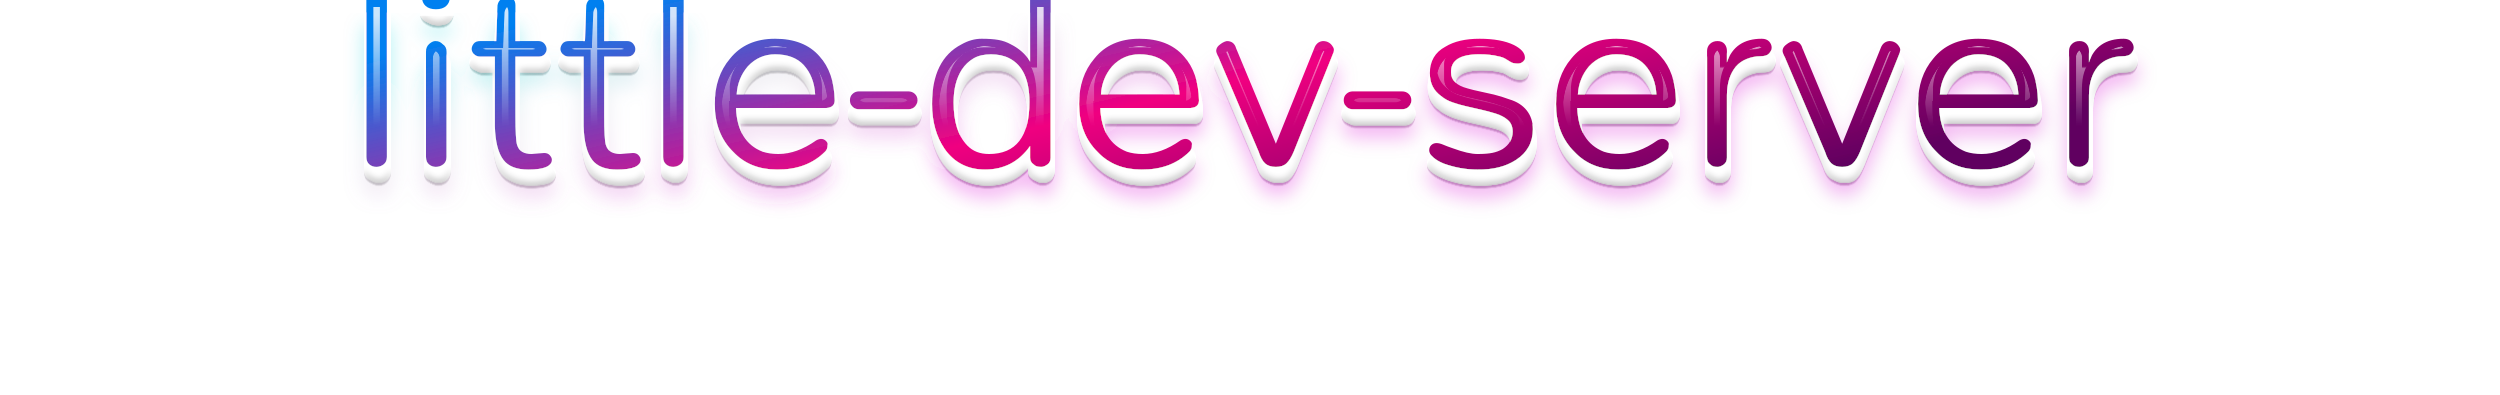
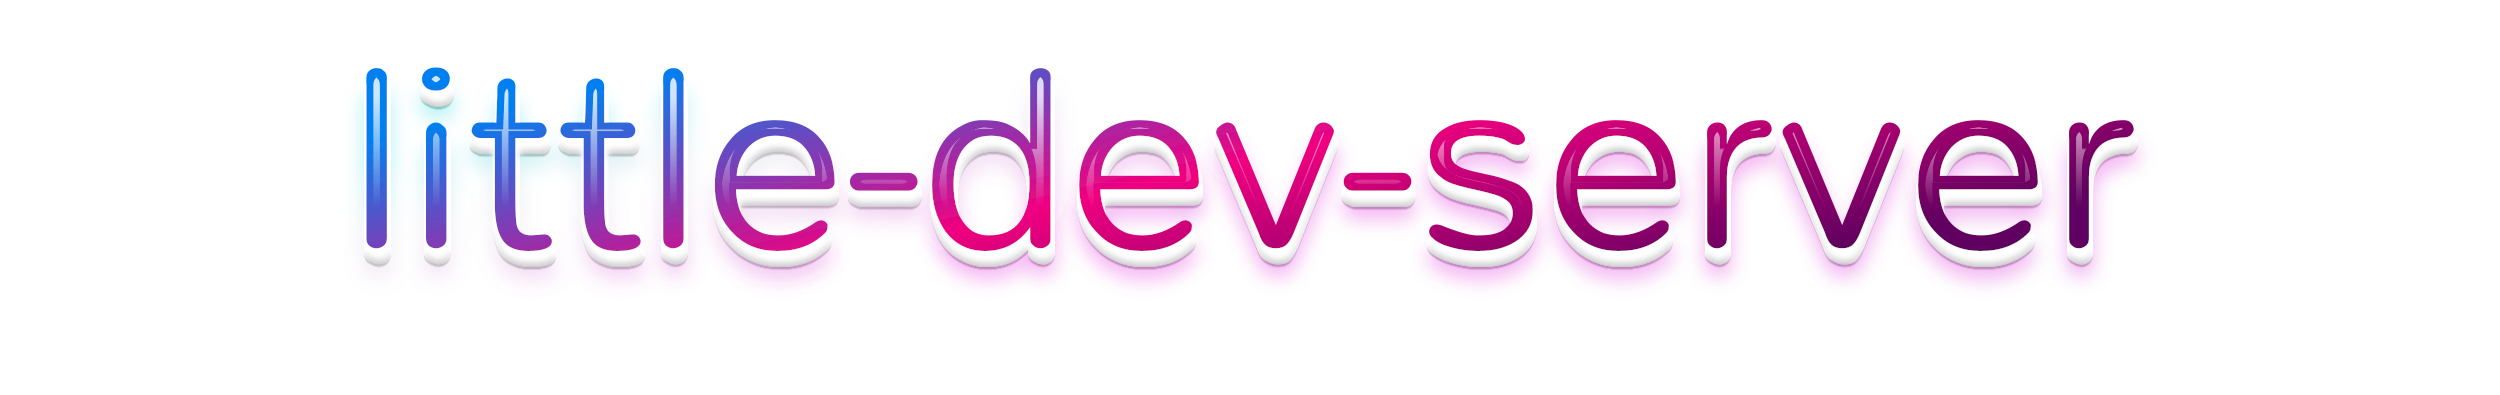
- <svg xmlns="http://www.w3.org/2000/svg" width="798.217px" height="126.007px" viewBox="-149.109 51.004 798.217 126.007" style="background: rgba(0, 0, 0, 0);" preserveAspectRatio="xMidYMid">
+ <svg xmlns="http://www.w3.org/2000/svg" width="798.217px" height="126.007px" viewBox="-149.109 25.004 798.217 126.007" style="background: rgba(0, 0, 0, 0);" preserveAspectRatio="xMidYMid">
  <defs>
    <linearGradient id="editing-shiny-gradient" x1="0.043" x2="0.957" y1="0.297" y2="0.703" gradientUnits="objectBoundingBox">
      <stop offset="0.0" stop-color="#0080f0" />
      <stop offset="0.5" stop-color="#f00080" />
      <stop offset="1.0" stop-color="#600060" />
    </linearGradient>
    <linearGradient id="editing-shiny-gradient2" x1="0" x2="0" y1="0" y2="1">
      <stop offset="0.2" stop-color="#fff" stop-opacity="0.8" />
      <stop offset="0.8" stop-color="#fff" stop-opacity="0" />
    </linearGradient>
    <filter id="editing-shiny2" x="-100%" y="-100%" width="300%" height="300%">
      <feMorphology operator="erode" radius="2" />
    </filter>
    <filter id="editing-shiny" x="-100%" y="-100%" width="300%" height="300%">
      <feFlood flood-color="#fff" result="flood" />
      <feConvolveMatrix in="SourceGraphic" result="conv" order="8,8" divisor="1" kernelMatrix="0 0 0 0 0 0 0 0 0 0 0 1 1 0 0 0 0 0 0 1 1 0 0 0 0 0 1 0 0 1 0 0 0 0 1 0 0 1 0 0 0 1 0 0 0 0 1 0 0 1 1 0 0 1 1 0 0 0 0 1 1 0 0 0 " />
      <feOffset dx="0" dy="4" in="conv" result="offset" />
      <feComposite operator="in" in="flood" in2="offset" result="comp" />
      <feGaussianBlur in="offset" stdDeviation="3" result="shadow" />
      <feColorMatrix in="shadow" type="matrix" values="0.7 0 0 0 0  0 0.7 0 0 0  0 0 0.7 0 0  0 0 0 0.3 0" result="dark-shadow" />
      <feOffset dx="0" dy="4" in="dark-shadow" result="offset-shadow" />
      <feOffset dx="0" dy="2" in="conv" result="offset-2" />
      <feComposite operator="out" in="offset" in2="offset-2" result="edge-diff" />
      <feGaussianBlur in="edge-diff" stdDeviation="1" result="edge-blur" />
      <feColorMatrix in="edge-blur" result="edge-shadow" type="matrix" values="0 0 0 0 0  0 0 0 0 0  0 0 0 0 0  0 0 0 0.5 0" />
      <feComposite operator="in" in="edge-shadow" in2="offset" result="edge-shadow-in" />
      <feOffset dx="0" dy="1" in="edge-shadow-in" result="edge-shadow-final" />
      <feMerge result="out">
        <feMergeNode in="offset-shadow" />
        <feMergeNode in="comp" />
        <feMergeNode in="edge-shadow-final" />
        <feMergeNode in="SourceGraphic" />
      </feMerge>
    </filter>
  </defs>
  <g filter="url(#editing-shiny)">
    <g transform="translate(-38.47498, 104.2965)">
      <path d="M6.34-3.17L6.34-54.35L6.34-54.35Q6.34-56.05 7.40-56.79L7.40-56.79L7.40-56.79Q8.46-57.53 9.31-57.53L9.31-57.53L9.31-57.53Q10.15-57.53 10.68-57.42L10.68-57.42L10.68-57.42Q11.21-57.31 11.74-56.79L11.74-56.79L11.74-56.79Q12.90-56.05 12.90-54.35L12.90-54.35L12.90-3.17L12.90-3.17Q12.90-1.59 11.84-0.79L11.84-0.79L11.84-0.79Q10.79 0 9.52 0L9.52 0L9.52 0Q8.25 0 7.30-0.79L7.30-0.79L7.30-0.79Q6.34-1.59 6.34-3.17L6.34-3.17ZM32.99-54.14L32.99-54.14L32.99-54.14Q32.99-52.45 31.83-51.39L31.83-51.39L31.83-51.39Q30.67-50.34 28.55-50.34L28.55-50.34L28.55-50.34Q26.44-50.34 25.27-51.39L25.27-51.39L25.27-51.39Q24.11-52.45 24.11-54.14L24.11-54.14L24.11-54.14Q24.11-55.62 25.27-56.68L25.27-56.68L25.27-56.68Q26.44-57.74 28.60-57.74L28.60-57.74L28.60-57.74Q30.77-57.74 31.88-56.68L31.88-56.68L31.88-56.68Q32.99-55.62 32.99-54.14ZM25.38-3.17L25.38-36.80L25.38-36.80Q25.38-38.39 26.44-39.29L26.44-39.29L26.44-39.29Q27.49-40.18 28.34-40.18L28.34-40.18L28.34-40.18Q29.19-40.18 29.71-39.92L29.71-39.92L29.71-39.92Q30.24-39.66 30.77-39.13L30.77-39.13L30.77-39.13Q31.94-38.39 31.94-36.80L31.94-36.80L31.94-3.17L31.94-3.17Q31.94-1.59 30.88-0.79L30.88-0.79L30.88-0.79Q29.82 0 28.55 0L28.55 0L28.55 0Q27.28 0 26.33-0.79L26.33-0.79L26.33-0.79Q25.38-1.59 25.38-3.17L25.38-3.17ZM65.56-2.33L65.56-2.33L65.56-2.33Q65.56 0.85 58.06 0.85L58.06 0.85L58.06 0.85Q52.45 0.85 50.12-2.22L50.12-2.22L50.12-2.22Q47.59-5.50 47.37-13.01L47.37-13.01L47.37-35.21L42.72-35.21L42.72-35.21Q41.45-35.21 40.71-36.01L40.71-36.01L40.71-36.01Q39.97-36.80 39.97-37.65L39.97-37.65L39.97-37.65Q39.97-38.49 40.61-39.34L40.61-39.34L40.61-39.34Q41.24-40.18 42.72-40.18L42.72-40.18L47.80-40.18L48.22-51.60L48.22-51.60Q48.43-52.87 49.38-53.56L49.38-53.56L49.38-53.56Q50.34-54.25 51.39-54.25L51.39-54.25L51.39-54.25Q52.45-54.25 53.19-53.61L53.19-53.61L53.19-53.61Q53.93-52.98 53.93-51.60L53.93-51.60L53.93-40.18L61.23-40.18L61.23-40.18Q62.50-40.18 63.18-39.34L63.18-39.34L63.18-39.34Q63.87-38.49 63.87-37.65L63.87-37.65L63.87-37.65Q63.87-36.59 63.18-35.90L63.18-35.90L63.18-35.90Q62.50-35.21 61.23-35.21L61.23-35.21L53.93-35.21L53.93-16.50L53.93-16.50Q53.93-8.67 54.46-7.03L54.46-7.03L54.46-7.03Q54.99-5.39 56.15-4.76L56.15-4.76L56.15-4.76Q57.31-4.12 59.01-4.12L59.01-4.12L63.13-4.44L63.13-4.44Q64.29-4.44 64.93-3.70L64.93-3.70L64.93-3.70Q65.56-2.96 65.56-2.33ZM93.90-2.33L93.90-2.33L93.90-2.33Q93.90 0.85 86.40 0.85L86.40 0.85L86.40 0.85Q80.79 0.85 78.46-2.22L78.46-2.22L78.46-2.22Q75.93-5.50 75.71-13.01L75.71-13.01L75.71-35.21L71.06-35.21L71.06-35.21Q69.79-35.21 69.05-36.01L69.05-36.01L69.05-36.01Q68.31-36.80 68.31-37.65L68.31-37.65L68.31-37.65Q68.31-38.49 68.95-39.34L68.95-39.34L68.95-39.34Q69.58-40.18 71.06-40.18L71.06-40.18L76.14-40.18L76.56-51.60L76.56-51.60Q76.77-52.87 77.72-53.56L77.72-53.56L77.72-53.56Q78.68-54.25 79.73-54.25L79.73-54.25L79.73-54.25Q80.79-54.25 81.53-53.61L81.53-53.61L81.53-53.61Q82.27-52.98 82.27-51.60L82.27-51.60L82.27-40.18L89.57-40.18L89.57-40.18Q90.84-40.18 91.52-39.34L91.52-39.34L91.52-39.34Q92.21-38.49 92.21-37.65L92.21-37.65L92.21-37.65Q92.21-36.59 91.52-35.90L91.52-35.90L91.52-35.90Q90.84-35.21 89.57-35.21L89.57-35.21L82.27-35.21L82.27-16.50L82.27-16.50Q82.27-8.67 82.80-7.03L82.80-7.03L82.80-7.03Q83.33-5.39 84.49-4.76L84.49-4.76L84.49-4.76Q85.66-4.12 87.35-4.12L87.35-4.12L91.47-4.44L91.47-4.44Q92.63-4.44 93.27-3.70L93.27-3.70L93.27-3.70Q93.90-2.96 93.90-2.33ZM101.09-3.17L101.09-54.35L101.09-54.35Q101.09-56.05 102.15-56.79L102.15-56.79L102.15-56.79Q103.21-57.53 104.06-57.53L104.06-57.53L104.06-57.53Q104.90-57.53 105.43-57.42L105.43-57.42L105.43-57.42Q105.96-57.31 106.49-56.79L106.49-56.79L106.49-56.79Q107.65-56.05 107.65-54.35L107.65-54.35L107.65-3.17L107.65-3.17Q107.65-1.59 106.59-0.79L106.59-0.79L106.59-0.79Q105.54 0 104.27 0L104.27 0L104.27 0Q103.00 0 102.05-0.79L102.05-0.79L102.05-0.79Q101.09-1.59 101.09-3.17L101.09-3.17ZM155.87-21.26L155.87-21.26L155.87-21.26Q155.87-19.03 153.33-18.82L153.33-18.82L124.36-18.82L124.36-18.82Q124.78-8.04 132.82-4.86L132.82-4.86L132.82-4.86Q135.04-4.12 137.89-4.12L137.89-4.12L137.89-4.12Q143.82-4.12 149.95-8.46L149.95-8.46L149.95-8.46Q151.85-9.52 153.12-8.25L153.12-8.25L153.12-8.25Q153.76-7.61 153.54-6.98L153.54-6.98L153.54-6.98Q153.54-5.50 152.80-4.86L152.80-4.86L152.80-4.86Q146.99 0.95 137.47 0.85L137.47 0.85L137.47 0.85Q128.80 0.85 123.51-4.76L123.51-4.76L123.51-4.76Q117.59-10.57 117.59-20.09L117.59-20.09L117.59-20.09Q117.59-28.87 122.46-34.58L122.46-34.58L122.46-34.58Q127.53-40.92 136.84-40.92L136.84-40.92L136.84-40.92Q146.14-40.92 151.01-35.32L151.01-35.32L151.01-35.32Q155.66-30.24 155.87-21.26ZM124.57-23.16L149.63-23.16L149.63-23.16Q149.31-28.87 145.93-32.57L145.93-32.57L145.93-32.57Q142.76-35.95 136.84-35.95L136.84-35.95L136.84-35.95Q131.76-35.95 128.17-32.15L128.17-32.15L128.17-32.15Q124.89-28.34 124.57-23.16L124.57-23.16ZM179.35-18.40L163.59-18.40L163.59-18.40Q162.32-18.40 161.53-19.25L161.53-19.25L161.53-19.25Q160.74-20.09 160.74-21.31L160.74-21.31L160.74-21.31Q160.74-22.52 161.58-23.32L161.58-23.32L161.58-23.32Q162.43-24.11 163.59-24.11L163.59-24.11L179.35-24.11L179.35-24.11Q180.62-24.11 181.46-23.32L181.46-23.32L181.46-23.32Q182.31-22.52 182.31-21.31L182.31-21.31L182.31-21.31Q182.31-20.09 181.51-19.25L181.51-19.25L181.51-19.25Q180.72-18.40 179.35-18.40L179.35-18.40ZM218.26-2.96L218.26-6.66L218.26-6.66Q212.97 0.85 203.88 0.85L203.88 0.85L203.88 0.85Q195.63 0.85 190.98-5.71L190.98-5.71L190.98-5.71Q186.96-11.63 186.96-20.09L186.96-20.09L186.96-20.09Q186.96-34.26 196.37-39.13L196.37-39.13L196.37-39.13Q199.54-40.92 202.77-40.92L202.77-40.92L202.77-40.92Q206.00-40.92 208.11-40.55L208.11-40.55L208.11-40.55Q210.23-40.18 212.13-39.13L212.13-39.13L212.13-39.13Q216.15-37.12 218.26-33.63L218.26-33.63L218.26-54.57L218.26-54.57Q218.26-56.15 219.32-56.84L219.32-56.84L219.32-56.84Q220.38-57.53 221.65-57.53L221.65-57.53L221.65-57.53Q222.91-57.53 223.87-56.84L223.87-56.84L223.87-56.84Q224.82-56.15 224.82-54.57L224.82-54.57L224.82-2.96L224.82-2.96Q224.82-1.48 223.76-0.74L223.76-0.74L223.76-0.74Q222.70 0 221.86 0L221.86 0L221.86 0Q221.01 0 220.43-0.16L220.43-0.16L220.43-0.16Q219.85-0.32 219.32-0.85L219.32-0.85L219.32-0.85Q218.26-1.59 218.26-2.96L218.26-2.96ZM205.15-4.12L205.15-4.12L205.15-4.12Q218.05-4.12 218.05-20.73L218.05-20.73L218.05-20.73Q218.05-31.41 211.60-34.69L211.60-34.69L211.60-34.69Q209.17-35.95 205.78-35.95L205.78-35.95L205.78-35.95Q202.40-35.95 200.18-34.63L200.18-34.63L200.18-34.63Q197.96-33.31 196.48-31.09L196.48-31.09L196.48-31.09Q193.83-26.97 193.83-20.62L193.83-20.62L193.83-20.62Q193.83-11.21 198.28-6.77L198.28-6.77L198.28-6.77Q200.81-4.12 205.15-4.12ZM272.19-21.26L272.19-21.26L272.19-21.26Q272.19-19.03 269.66-18.82L269.66-18.82L240.68-18.82L240.68-18.82Q241.10-8.04 249.14-4.86L249.14-4.86L249.14-4.86Q251.36-4.12 254.22-4.12L254.22-4.12L254.22-4.12Q260.14-4.12 266.27-8.46L266.27-8.46L266.27-8.46Q268.17-9.52 269.44-8.25L269.44-8.25L269.44-8.25Q270.08-7.61 269.87-6.98L269.87-6.98L269.87-6.98Q269.87-5.50 269.13-4.86L269.13-4.86L269.13-4.86Q263.31 0.95 253.79 0.85L253.79 0.85L253.79 0.85Q245.12 0.85 239.83-4.76L239.83-4.76L239.83-4.76Q233.91-10.57 233.91-20.09L233.91-20.09L233.91-20.09Q233.91-28.87 238.78-34.58L238.78-34.58L238.78-34.58Q243.85-40.92 253.16-40.92L253.16-40.92L253.16-40.92Q262.46-40.92 267.33-35.32L267.33-35.32L267.33-35.32Q271.98-30.24 272.19-21.26ZM240.89-23.16L265.95-23.16L265.95-23.16Q265.64-28.87 262.25-32.57L262.25-32.57L262.25-32.57Q259.08-35.95 253.16-35.95L253.16-35.95L253.16-35.95Q248.08-35.95 244.49-32.15L244.49-32.15L244.49-32.15Q241.21-28.34 240.89-23.16L240.89-23.16ZM314.91-35.95L302.44-4.86L302.44-4.86Q301.38-2.33 300.16-1.16L300.16-1.16L300.16-1.16Q298.95 0 296.73 0L296.73 0L296.73 0Q294.51 0 293.29-1.11L293.29-1.11L293.29-1.11Q292.07-2.22 291.23-4.86L291.23-4.86L278.01-35.95L278.01-35.95Q277.06-37.75 278.96-39.13L278.96-39.13L278.96-39.13Q280.02-39.97 281.08-40.18L281.08-40.18L281.08-40.18Q283.40-40.18 284.04-37.86L284.04-37.86L296.73-7.40L308.99-37.86L308.99-37.86Q309.73-39.97 311.74-40.18L311.74-40.18L311.74-40.18Q313.86-40.18 314.91-38.39L314.91-38.39L314.91-38.39Q315.34-37.75 315.23-37.17L315.23-37.17L315.23-37.17Q315.13-36.59 314.91-35.95L314.91-35.95ZM337.02-18.40L321.26-18.40L321.26-18.40Q319.99-18.40 319.20-19.25L319.20-19.25L319.20-19.25Q318.40-20.09 318.40-21.31L318.40-21.31L318.40-21.31Q318.40-22.52 319.25-23.32L319.25-23.32L319.25-23.32Q320.10-24.11 321.26-24.11L321.26-24.11L337.02-24.11L337.02-24.11Q338.29-24.11 339.13-23.32L339.13-23.32L339.13-23.32Q339.98-22.52 339.98-21.31L339.98-21.31L339.98-21.31Q339.98-20.09 339.18-19.25L339.18-19.25L339.18-19.25Q338.39-18.40 337.02-18.40L337.02-18.40ZM361.66-35.95L361.66-35.95L361.66-35.95Q352.46-35.95 352.67-30.14L352.67-30.14L352.67-30.14Q352.67-26.44 357.95-25.06L357.95-25.06L357.95-25.06Q359.75-24.53 361.81-24.11L361.81-24.11L361.81-24.11Q363.88-23.69 366.31-23.11L366.31-23.11L366.31-23.11Q368.74-22.52 371.28-21.57L371.28-21.57L371.28-21.57Q374.87-20.51 376.83-18.03L376.83-18.03L376.83-18.03Q378.79-15.54 378.79-12.06L378.79-12.06L378.79-12.06Q378.79-5.71 373.39-2.22L373.39-2.22L373.39-2.22Q368.53 0.95 361.13 0.85L361.13 0.85L361.13 0.85Q355.63 0.85 350.34-1.06L350.34-1.06L350.34-1.06Q348.23-1.90 346.96-3.07L346.96-3.07L346.96-3.07Q345.69-4.23 345.69-5.29L345.69-5.29L345.69-5.29Q345.69-6.34 346.37-6.98L346.37-6.98L346.37-6.98Q347.06-7.61 348.01-7.61L348.01-7.61L348.01-7.61Q348.97-7.61 350.18-7.09L350.18-7.09L350.18-7.09Q351.40-6.56 353.30-5.92L353.30-5.92L353.30-5.92Q358.17-4.12 361.13-4.12L361.13-4.12L361.13-4.12Q364.09-4.12 365.89-4.49L365.89-4.49L365.89-4.49Q367.68-4.86 369.16-5.71L369.16-5.71L369.16-5.71Q372.34-7.83 372.34-11.21L372.34-11.21L372.34-11.21Q372.34-13.64 370.80-14.96L370.80-14.96L370.80-14.96Q369.27-16.29 366.89-17.03L366.89-17.03L366.89-17.03Q364.51-17.77 362.18-18.29L362.18-18.29L362.18-18.29Q359.86-18.82 357.53-19.35L357.53-19.35L357.53-19.35Q355.20-19.88 353.09-20.62L353.09-20.62L353.09-20.62Q350.97-21.36 349.49-22.63L349.49-22.63L349.49-22.63Q345.90-25.17 345.90-29.82L345.90-29.82L345.90-29.82Q345.90-35.74 350.87-38.39L350.87-38.39L350.87-38.39Q354.99-40.92 361.76-40.92L361.76-40.92L361.76-40.92Q368.63-40.92 372.76-38.91L372.76-38.91L372.76-38.91Q376.25-37.12 376.25-34.90L376.25-34.90L376.25-34.90Q376.25-34.05 375.56-33.52L375.56-33.52L375.56-33.52Q374.87-32.99 374.03-32.99L374.03-32.99L374.03-32.99Q372.44-32.99 371.65-33.52L371.65-33.52L371.65-33.52Q370.86-34.05 369.90-34.58L369.90-34.58L369.90-34.58Q368.95-35.11 367.68-35.32L367.68-35.32L367.68-35.32Q365.36-35.95 361.66-35.95ZM424.47-21.26L424.47-21.26L424.47-21.26Q424.47-19.03 421.93-18.82L421.93-18.82L392.96-18.82L392.96-18.82Q393.38-8.04 401.42-4.86L401.42-4.86L401.42-4.86Q403.64-4.12 406.49-4.12L406.49-4.12L406.49-4.12Q412.41-4.12 418.55-8.46L418.55-8.46L418.55-8.46Q420.45-9.52 421.72-8.25L421.72-8.25L421.72-8.25Q422.35-7.61 422.14-6.98L422.14-6.98L422.14-6.98Q422.14-5.50 421.40-4.86L421.40-4.86L421.40-4.86Q415.59 0.95 406.07 0.85L406.07 0.85L406.07 0.85Q397.40 0.85 392.11-4.76L392.11-4.76L392.11-4.76Q386.19-10.57 386.19-20.09L386.19-20.09L386.19-20.09Q386.19-28.87 391.05-34.58L391.05-34.58L391.05-34.58Q396.13-40.92 405.43-40.92L405.43-40.92L405.43-40.92Q414.74-40.92 419.60-35.32L419.60-35.32L419.60-35.32Q424.26-30.24 424.47-21.26ZM393.17-23.16L418.23-23.16L418.23-23.16Q417.91-28.87 414.53-32.57L414.53-32.57L414.53-32.57Q411.36-35.95 405.43-35.95L405.43-35.95L405.43-35.95Q400.36-35.95 396.76-32.15L396.76-32.15L396.76-32.15Q393.49-28.34 393.17-23.16L393.17-23.16ZM440.75-37.01L440.75-33.42L440.75-33.42Q443.29-40.92 451.86-40.92L451.86-40.92L451.86-40.92Q453.44-40.92 454.24-40.03L454.24-40.03L454.24-40.03Q455.03-39.13 455.03-38.12L455.03-38.12L455.03-38.12Q455.03-37.12 454.24-36.22L454.24-36.22L454.24-36.22Q453.44-35.32 451.33-35.32L451.33-35.32L451.33-35.32Q449.21-35.32 447.10-34.47L447.10-34.47L447.10-34.47Q444.98-33.63 443.61-32.04L443.61-32.04L443.61-32.04Q440.75-28.55 440.75-22.84L440.75-22.84L440.75-2.96L440.75-2.96Q440.75-1.48 439.70-0.74L439.70-0.74L439.70-0.74Q438.64 0 437.79 0L437.79 0L437.79 0Q436.95 0 436.42-0.16L436.42-0.16L436.42-0.16Q435.89-0.32 435.36-0.85L435.36-0.85L435.36-0.85Q434.41-1.48 434.41-2.96L434.41-2.96L434.41-37.01L434.41-37.01Q434.41-38.39 435.36-39.29L435.36-39.29L435.36-39.29Q436.31-40.18 437.74-40.18L437.74-40.18L437.74-40.18Q439.17-40.18 439.96-39.29L439.96-39.29L439.96-39.29Q440.75-38.39 440.75-37.01L440.75-37.01ZM495.74-35.95L483.26-4.86L483.26-4.86Q482.21-2.33 480.99-1.16L480.99-1.16L480.99-1.16Q479.77 0 477.55 0L477.55 0L477.55 0Q475.33 0 474.12-1.11L474.12-1.11L474.12-1.11Q472.90-2.22 472.06-4.86L472.06-4.86L458.84-35.95L458.84-35.95Q457.89-37.75 459.79-39.13L459.79-39.13L459.79-39.13Q460.85-39.97 461.90-40.18L461.90-40.18L461.90-40.18Q464.23-40.18 464.86-37.86L464.86-37.86L477.55-7.40L489.82-37.86L489.82-37.86Q490.56-39.97 492.57-40.18L492.57-40.18L492.57-40.18Q494.69-40.18 495.74-38.39L495.74-38.39L495.74-38.39Q496.17-37.75 496.06-37.17L496.06-37.17L496.06-37.17Q495.95-36.59 495.74-35.95L495.74-35.95ZM540.05-21.26L540.05-21.26L540.05-21.26Q540.05-19.03 537.51-18.82L537.51-18.82L508.54-18.82L508.54-18.82Q508.96-8.04 517.00-4.86L517.00-4.86L517.00-4.86Q519.22-4.12 522.07-4.12L522.07-4.12L522.07-4.12Q528.00-4.12 534.13-8.46L534.13-8.46L534.13-8.46Q536.03-9.52 537.30-8.25L537.30-8.25L537.30-8.25Q537.94-7.61 537.72-6.98L537.72-6.98L537.72-6.98Q537.72-5.50 536.98-4.86L536.98-4.86L536.98-4.86Q531.17 0.95 521.65 0.85L521.65 0.85L521.65 0.85Q512.98 0.85 507.69-4.76L507.69-4.76L507.69-4.76Q501.77-10.57 501.77-20.09L501.77-20.09L501.77-20.09Q501.77-28.87 506.63-34.58L506.63-34.58L506.63-34.58Q511.71-40.92 521.02-40.92L521.02-40.92L521.02-40.92Q530.32-40.92 535.19-35.32L535.19-35.32L535.19-35.32Q539.84-30.24 540.05-21.26ZM508.75-23.16L533.81-23.16L533.81-23.16Q533.49-28.87 530.11-32.57L530.11-32.57L530.11-32.57Q526.94-35.95 521.02-35.95L521.02-35.95L521.02-35.95Q515.94-35.95 512.34-32.15L512.34-32.15L512.34-32.15Q509.07-28.34 508.75-23.16L508.75-23.16ZM556.34-37.01L556.34-33.42L556.34-33.42Q558.87-40.92 567.44-40.92L567.44-40.92L567.44-40.92Q569.03-40.92 569.82-40.03L569.82-40.03L569.82-40.03Q570.61-39.13 570.61-38.12L570.61-38.12L570.61-38.12Q570.61-37.12 569.82-36.22L569.82-36.22L569.82-36.22Q569.03-35.32 566.91-35.32L566.91-35.32L566.91-35.32Q564.80-35.32 562.68-34.47L562.68-34.47L562.68-34.47Q560.57-33.63 559.19-32.04L559.19-32.04L559.19-32.04Q556.34-28.55 556.34-22.84L556.34-22.84L556.34-2.96L556.34-2.96Q556.34-1.48 555.28-0.74L555.28-0.74L555.28-0.74Q554.22 0 553.37 0L553.37 0L553.37 0Q552.53 0 552-0.16L552-0.16L552-0.16Q551.47-0.32 550.94-0.85L550.94-0.85L550.94-0.85Q549.99-1.48 549.99-2.96L549.99-2.96L549.99-37.01L549.99-37.01Q549.99-38.39 550.94-39.29L550.94-39.29L550.94-39.29Q551.89-40.18 553.32-40.18L553.32-40.18L553.32-40.18Q554.75-40.18 555.54-39.29L555.54-39.29L555.54-39.29Q556.34-38.39 556.34-37.01L556.34-37.01Z" fill="url(#editing-shiny-gradient)" />
    </g>
  </g>
  <g filter="url(#editing-shiny2)">
    <g transform="translate(-38.47498, 104.2965)">
      <path d="M6.34-3.17L6.34-54.35L6.34-54.35Q6.34-56.05 7.40-56.79L7.40-56.79L7.40-56.79Q8.46-57.53 9.31-57.53L9.31-57.53L9.31-57.53Q10.15-57.53 10.68-57.42L10.68-57.42L10.68-57.42Q11.21-57.31 11.74-56.79L11.74-56.79L11.74-56.79Q12.90-56.05 12.90-54.35L12.90-54.35L12.90-3.17L12.90-3.17Q12.90-1.59 11.84-0.79L11.84-0.79L11.84-0.79Q10.79 0 9.52 0L9.52 0L9.52 0Q8.25 0 7.30-0.79L7.30-0.79L7.30-0.79Q6.34-1.59 6.34-3.17L6.34-3.17ZM32.99-54.14L32.99-54.14L32.99-54.14Q32.99-52.45 31.83-51.39L31.83-51.39L31.83-51.39Q30.67-50.34 28.55-50.34L28.55-50.34L28.55-50.34Q26.44-50.34 25.27-51.39L25.27-51.39L25.27-51.39Q24.11-52.45 24.11-54.14L24.11-54.14L24.11-54.14Q24.11-55.62 25.27-56.68L25.27-56.68L25.27-56.68Q26.44-57.74 28.60-57.74L28.60-57.74L28.60-57.74Q30.77-57.74 31.88-56.68L31.88-56.68L31.88-56.68Q32.99-55.62 32.99-54.14ZM25.38-3.17L25.38-36.80L25.38-36.80Q25.38-38.39 26.44-39.29L26.44-39.29L26.44-39.29Q27.49-40.18 28.34-40.18L28.34-40.18L28.34-40.18Q29.19-40.18 29.71-39.92L29.71-39.92L29.71-39.92Q30.24-39.66 30.77-39.13L30.77-39.13L30.77-39.13Q31.94-38.39 31.94-36.80L31.94-36.80L31.94-3.17L31.94-3.17Q31.94-1.59 30.88-0.79L30.88-0.79L30.88-0.79Q29.82 0 28.55 0L28.55 0L28.55 0Q27.28 0 26.33-0.79L26.33-0.79L26.33-0.79Q25.38-1.59 25.38-3.17L25.38-3.17ZM65.56-2.33L65.56-2.33L65.56-2.33Q65.56 0.85 58.06 0.85L58.06 0.85L58.06 0.85Q52.45 0.85 50.12-2.22L50.12-2.22L50.12-2.22Q47.59-5.50 47.37-13.01L47.37-13.01L47.37-35.21L42.72-35.21L42.72-35.21Q41.45-35.21 40.71-36.01L40.71-36.01L40.71-36.01Q39.97-36.80 39.97-37.65L39.97-37.65L39.97-37.65Q39.97-38.49 40.61-39.34L40.61-39.34L40.61-39.34Q41.24-40.18 42.72-40.18L42.72-40.18L47.80-40.18L48.22-51.60L48.22-51.60Q48.43-52.87 49.38-53.56L49.38-53.56L49.38-53.56Q50.34-54.25 51.39-54.25L51.39-54.25L51.39-54.25Q52.45-54.25 53.19-53.61L53.19-53.61L53.19-53.61Q53.93-52.98 53.93-51.60L53.93-51.60L53.93-40.18L61.23-40.18L61.23-40.18Q62.50-40.18 63.18-39.34L63.18-39.34L63.18-39.34Q63.87-38.49 63.87-37.65L63.87-37.65L63.87-37.65Q63.87-36.59 63.18-35.90L63.18-35.90L63.18-35.90Q62.50-35.21 61.23-35.21L61.23-35.21L53.93-35.21L53.93-16.50L53.93-16.50Q53.93-8.67 54.46-7.03L54.46-7.03L54.46-7.03Q54.99-5.39 56.15-4.76L56.15-4.76L56.15-4.76Q57.31-4.12 59.01-4.12L59.01-4.12L63.13-4.44L63.13-4.44Q64.29-4.44 64.93-3.70L64.93-3.70L64.93-3.70Q65.56-2.96 65.56-2.33ZM93.90-2.33L93.90-2.33L93.90-2.33Q93.90 0.85 86.40 0.85L86.40 0.85L86.40 0.85Q80.79 0.85 78.46-2.22L78.46-2.22L78.46-2.22Q75.93-5.50 75.71-13.01L75.71-13.01L75.71-35.21L71.06-35.21L71.06-35.21Q69.79-35.21 69.05-36.01L69.05-36.01L69.05-36.01Q68.31-36.80 68.31-37.65L68.31-37.65L68.31-37.65Q68.31-38.49 68.95-39.34L68.95-39.34L68.95-39.34Q69.58-40.18 71.06-40.18L71.06-40.18L76.14-40.18L76.56-51.60L76.56-51.60Q76.77-52.87 77.72-53.56L77.72-53.56L77.72-53.56Q78.68-54.25 79.73-54.25L79.73-54.25L79.73-54.25Q80.79-54.25 81.53-53.61L81.53-53.61L81.53-53.61Q82.27-52.98 82.27-51.60L82.27-51.60L82.27-40.18L89.57-40.18L89.57-40.18Q90.84-40.18 91.52-39.34L91.52-39.34L91.52-39.34Q92.21-38.49 92.21-37.65L92.21-37.65L92.21-37.65Q92.21-36.59 91.52-35.90L91.52-35.90L91.52-35.90Q90.84-35.21 89.57-35.21L89.57-35.21L82.27-35.21L82.27-16.50L82.27-16.50Q82.27-8.67 82.80-7.03L82.80-7.03L82.80-7.03Q83.33-5.39 84.49-4.76L84.49-4.76L84.49-4.76Q85.66-4.12 87.35-4.12L87.35-4.12L91.47-4.44L91.47-4.44Q92.63-4.44 93.27-3.70L93.27-3.70L93.27-3.70Q93.90-2.96 93.90-2.33ZM101.09-3.17L101.09-54.35L101.09-54.35Q101.09-56.05 102.15-56.79L102.15-56.79L102.15-56.79Q103.21-57.53 104.06-57.53L104.06-57.53L104.06-57.53Q104.90-57.53 105.43-57.42L105.43-57.42L105.43-57.42Q105.96-57.31 106.49-56.79L106.49-56.79L106.49-56.79Q107.65-56.05 107.65-54.35L107.65-54.35L107.65-3.17L107.65-3.17Q107.65-1.59 106.59-0.79L106.59-0.79L106.59-0.79Q105.54 0 104.27 0L104.27 0L104.27 0Q103.00 0 102.05-0.79L102.05-0.79L102.05-0.79Q101.09-1.59 101.09-3.17L101.09-3.17ZM155.87-21.26L155.87-21.26L155.87-21.26Q155.87-19.03 153.33-18.82L153.33-18.82L124.36-18.82L124.36-18.82Q124.78-8.04 132.82-4.86L132.82-4.86L132.82-4.86Q135.04-4.12 137.89-4.12L137.89-4.12L137.89-4.12Q143.82-4.12 149.95-8.46L149.95-8.46L149.95-8.46Q151.85-9.52 153.12-8.25L153.12-8.25L153.12-8.25Q153.76-7.61 153.54-6.98L153.54-6.98L153.54-6.98Q153.54-5.50 152.80-4.86L152.80-4.86L152.80-4.86Q146.99 0.95 137.47 0.85L137.47 0.85L137.47 0.85Q128.80 0.85 123.51-4.76L123.51-4.76L123.51-4.76Q117.59-10.57 117.59-20.09L117.59-20.09L117.59-20.09Q117.59-28.87 122.46-34.58L122.46-34.58L122.46-34.58Q127.53-40.92 136.84-40.92L136.84-40.92L136.84-40.92Q146.14-40.92 151.01-35.32L151.01-35.32L151.01-35.32Q155.66-30.24 155.87-21.26ZM124.57-23.16L149.63-23.16L149.63-23.16Q149.31-28.87 145.93-32.57L145.93-32.57L145.93-32.57Q142.76-35.95 136.84-35.95L136.84-35.95L136.84-35.95Q131.76-35.95 128.17-32.15L128.17-32.15L128.17-32.15Q124.89-28.34 124.57-23.16L124.57-23.16ZM179.35-18.40L163.59-18.40L163.59-18.40Q162.32-18.40 161.53-19.25L161.53-19.25L161.53-19.25Q160.74-20.09 160.74-21.31L160.74-21.31L160.74-21.31Q160.74-22.52 161.58-23.32L161.58-23.32L161.58-23.32Q162.43-24.11 163.59-24.11L163.59-24.11L179.35-24.11L179.35-24.11Q180.62-24.11 181.46-23.32L181.46-23.32L181.46-23.32Q182.31-22.52 182.31-21.31L182.31-21.31L182.31-21.31Q182.31-20.09 181.51-19.25L181.51-19.25L181.51-19.25Q180.72-18.40 179.35-18.40L179.35-18.40ZM218.26-2.96L218.26-6.66L218.26-6.66Q212.97 0.85 203.88 0.85L203.88 0.85L203.88 0.85Q195.63 0.85 190.98-5.71L190.98-5.71L190.98-5.71Q186.96-11.63 186.96-20.09L186.96-20.09L186.96-20.09Q186.96-34.26 196.37-39.13L196.37-39.13L196.37-39.13Q199.54-40.92 202.77-40.92L202.77-40.92L202.77-40.92Q206.00-40.92 208.11-40.55L208.11-40.55L208.11-40.55Q210.23-40.18 212.13-39.13L212.13-39.13L212.13-39.13Q216.15-37.12 218.26-33.63L218.26-33.63L218.26-54.57L218.26-54.57Q218.26-56.15 219.32-56.84L219.32-56.84L219.32-56.84Q220.38-57.53 221.65-57.53L221.65-57.53L221.65-57.53Q222.91-57.53 223.87-56.84L223.87-56.84L223.87-56.84Q224.82-56.15 224.82-54.57L224.82-54.57L224.82-2.96L224.82-2.96Q224.82-1.48 223.76-0.74L223.76-0.74L223.76-0.74Q222.70 0 221.86 0L221.86 0L221.86 0Q221.01 0 220.43-0.16L220.43-0.16L220.43-0.16Q219.85-0.32 219.32-0.85L219.32-0.85L219.32-0.85Q218.26-1.59 218.26-2.96L218.26-2.96ZM205.15-4.12L205.15-4.12L205.15-4.12Q218.05-4.12 218.05-20.73L218.05-20.73L218.05-20.73Q218.05-31.41 211.60-34.69L211.60-34.69L211.60-34.69Q209.17-35.95 205.78-35.95L205.78-35.95L205.78-35.95Q202.40-35.95 200.18-34.63L200.18-34.63L200.18-34.63Q197.96-33.31 196.48-31.09L196.48-31.09L196.48-31.09Q193.83-26.97 193.83-20.62L193.83-20.62L193.83-20.62Q193.83-11.21 198.28-6.77L198.28-6.77L198.28-6.77Q200.81-4.12 205.15-4.12ZM272.19-21.26L272.19-21.26L272.19-21.26Q272.19-19.03 269.66-18.82L269.66-18.82L240.68-18.82L240.68-18.82Q241.10-8.04 249.14-4.86L249.14-4.86L249.14-4.86Q251.36-4.12 254.22-4.12L254.22-4.12L254.22-4.12Q260.14-4.12 266.27-8.46L266.27-8.46L266.27-8.46Q268.17-9.52 269.44-8.25L269.44-8.25L269.44-8.25Q270.08-7.61 269.87-6.98L269.87-6.98L269.87-6.98Q269.87-5.50 269.13-4.86L269.13-4.86L269.13-4.86Q263.31 0.95 253.79 0.85L253.79 0.85L253.79 0.85Q245.12 0.85 239.83-4.76L239.83-4.76L239.83-4.76Q233.91-10.57 233.91-20.09L233.91-20.09L233.91-20.09Q233.91-28.87 238.78-34.58L238.78-34.58L238.78-34.58Q243.85-40.92 253.16-40.92L253.16-40.92L253.16-40.92Q262.46-40.92 267.33-35.32L267.33-35.32L267.33-35.32Q271.98-30.24 272.19-21.26ZM240.89-23.16L265.95-23.16L265.95-23.16Q265.64-28.87 262.25-32.57L262.25-32.57L262.25-32.57Q259.08-35.95 253.16-35.95L253.16-35.95L253.16-35.95Q248.08-35.95 244.49-32.15L244.49-32.15L244.49-32.15Q241.21-28.34 240.89-23.16L240.89-23.16ZM314.91-35.95L302.44-4.86L302.44-4.86Q301.38-2.33 300.16-1.16L300.16-1.16L300.16-1.16Q298.95 0 296.73 0L296.73 0L296.73 0Q294.51 0 293.29-1.11L293.29-1.11L293.29-1.11Q292.07-2.22 291.23-4.86L291.23-4.86L278.01-35.95L278.01-35.95Q277.06-37.75 278.96-39.13L278.96-39.13L278.96-39.13Q280.02-39.97 281.08-40.18L281.08-40.18L281.08-40.18Q283.40-40.18 284.04-37.86L284.04-37.86L296.73-7.40L308.99-37.86L308.99-37.86Q309.73-39.97 311.74-40.18L311.74-40.18L311.74-40.18Q313.86-40.18 314.91-38.39L314.91-38.39L314.91-38.39Q315.34-37.75 315.23-37.17L315.23-37.17L315.23-37.17Q315.13-36.59 314.91-35.95L314.91-35.95ZM337.02-18.40L321.26-18.40L321.26-18.40Q319.99-18.40 319.20-19.25L319.20-19.25L319.20-19.25Q318.40-20.09 318.40-21.31L318.40-21.31L318.40-21.31Q318.40-22.52 319.25-23.32L319.25-23.32L319.25-23.32Q320.10-24.11 321.26-24.11L321.26-24.11L337.02-24.11L337.02-24.11Q338.29-24.11 339.13-23.32L339.13-23.32L339.13-23.32Q339.98-22.52 339.98-21.31L339.98-21.31L339.98-21.31Q339.98-20.09 339.18-19.25L339.18-19.25L339.18-19.25Q338.39-18.40 337.02-18.40L337.02-18.40ZM361.66-35.95L361.66-35.95L361.66-35.95Q352.46-35.95 352.67-30.14L352.67-30.14L352.67-30.14Q352.67-26.44 357.95-25.06L357.95-25.06L357.95-25.06Q359.75-24.53 361.81-24.11L361.81-24.11L361.81-24.11Q363.88-23.69 366.31-23.11L366.31-23.11L366.31-23.11Q368.74-22.52 371.28-21.57L371.28-21.57L371.28-21.57Q374.87-20.51 376.83-18.03L376.83-18.03L376.83-18.03Q378.79-15.54 378.79-12.06L378.79-12.06L378.79-12.06Q378.79-5.71 373.39-2.22L373.39-2.22L373.39-2.22Q368.53 0.95 361.13 0.85L361.13 0.85L361.13 0.85Q355.63 0.85 350.34-1.06L350.34-1.06L350.34-1.06Q348.23-1.90 346.96-3.07L346.96-3.07L346.96-3.07Q345.69-4.23 345.69-5.29L345.69-5.29L345.69-5.29Q345.69-6.34 346.37-6.98L346.37-6.98L346.37-6.98Q347.06-7.61 348.01-7.61L348.01-7.61L348.01-7.61Q348.97-7.61 350.18-7.09L350.18-7.09L350.18-7.09Q351.40-6.56 353.30-5.92L353.30-5.92L353.30-5.92Q358.17-4.12 361.13-4.12L361.13-4.12L361.13-4.12Q364.09-4.12 365.89-4.49L365.89-4.49L365.89-4.49Q367.68-4.86 369.16-5.71L369.16-5.71L369.16-5.71Q372.34-7.83 372.34-11.21L372.34-11.21L372.34-11.21Q372.34-13.64 370.80-14.96L370.80-14.96L370.80-14.96Q369.27-16.29 366.89-17.03L366.89-17.03L366.89-17.03Q364.51-17.77 362.18-18.29L362.18-18.29L362.18-18.29Q359.86-18.82 357.53-19.35L357.53-19.35L357.53-19.35Q355.20-19.88 353.09-20.62L353.09-20.62L353.09-20.62Q350.97-21.36 349.49-22.63L349.49-22.63L349.49-22.63Q345.90-25.17 345.90-29.82L345.90-29.82L345.90-29.82Q345.90-35.74 350.87-38.39L350.87-38.39L350.87-38.39Q354.99-40.92 361.76-40.92L361.76-40.92L361.76-40.92Q368.63-40.92 372.76-38.91L372.76-38.91L372.76-38.91Q376.25-37.12 376.25-34.90L376.25-34.90L376.25-34.90Q376.25-34.05 375.56-33.52L375.56-33.52L375.56-33.52Q374.87-32.99 374.03-32.99L374.03-32.99L374.03-32.99Q372.44-32.99 371.65-33.52L371.65-33.52L371.65-33.52Q370.86-34.05 369.90-34.58L369.90-34.58L369.90-34.58Q368.95-35.11 367.68-35.32L367.68-35.32L367.68-35.32Q365.36-35.95 361.66-35.95ZM424.47-21.26L424.47-21.26L424.47-21.26Q424.47-19.03 421.93-18.82L421.93-18.82L392.96-18.82L392.96-18.82Q393.38-8.04 401.42-4.86L401.42-4.86L401.42-4.86Q403.64-4.12 406.49-4.12L406.49-4.12L406.49-4.12Q412.41-4.12 418.55-8.46L418.55-8.46L418.55-8.46Q420.45-9.52 421.72-8.25L421.72-8.25L421.72-8.25Q422.35-7.61 422.14-6.98L422.14-6.98L422.14-6.98Q422.14-5.50 421.40-4.86L421.40-4.86L421.40-4.86Q415.59 0.95 406.07 0.85L406.07 0.85L406.07 0.85Q397.40 0.85 392.11-4.76L392.11-4.76L392.11-4.76Q386.19-10.57 386.19-20.09L386.19-20.09L386.19-20.09Q386.19-28.87 391.05-34.58L391.05-34.58L391.05-34.58Q396.13-40.92 405.43-40.92L405.43-40.92L405.43-40.92Q414.74-40.92 419.60-35.32L419.60-35.32L419.60-35.32Q424.26-30.24 424.47-21.26ZM393.17-23.16L418.23-23.16L418.23-23.16Q417.91-28.87 414.53-32.57L414.53-32.57L414.53-32.57Q411.36-35.95 405.43-35.95L405.43-35.95L405.43-35.95Q400.36-35.95 396.76-32.15L396.76-32.15L396.76-32.15Q393.49-28.34 393.17-23.16L393.17-23.16ZM440.75-37.01L440.75-33.42L440.75-33.42Q443.29-40.92 451.86-40.92L451.86-40.92L451.86-40.92Q453.44-40.92 454.24-40.03L454.24-40.03L454.24-40.03Q455.03-39.13 455.03-38.12L455.03-38.12L455.03-38.12Q455.03-37.12 454.24-36.22L454.24-36.22L454.24-36.22Q453.44-35.32 451.33-35.32L451.33-35.32L451.33-35.32Q449.21-35.32 447.10-34.47L447.10-34.47L447.10-34.47Q444.98-33.63 443.61-32.04L443.61-32.04L443.61-32.04Q440.75-28.55 440.75-22.84L440.75-22.84L440.75-2.96L440.75-2.96Q440.75-1.48 439.70-0.74L439.70-0.74L439.70-0.74Q438.64 0 437.79 0L437.79 0L437.79 0Q436.95 0 436.42-0.16L436.42-0.16L436.42-0.16Q435.89-0.32 435.36-0.85L435.36-0.85L435.36-0.85Q434.41-1.48 434.41-2.96L434.41-2.96L434.41-37.01L434.41-37.01Q434.41-38.39 435.36-39.29L435.36-39.29L435.36-39.29Q436.31-40.18 437.74-40.18L437.74-40.18L437.74-40.18Q439.17-40.18 439.96-39.29L439.96-39.29L439.96-39.29Q440.75-38.39 440.75-37.01L440.75-37.01ZM495.74-35.95L483.26-4.86L483.26-4.86Q482.21-2.33 480.99-1.16L480.99-1.16L480.99-1.16Q479.77 0 477.55 0L477.55 0L477.55 0Q475.33 0 474.12-1.11L474.12-1.11L474.12-1.11Q472.90-2.22 472.06-4.86L472.06-4.86L458.84-35.95L458.84-35.95Q457.89-37.75 459.79-39.13L459.79-39.13L459.79-39.13Q460.85-39.97 461.90-40.18L461.90-40.18L461.90-40.18Q464.23-40.18 464.86-37.86L464.86-37.86L477.55-7.40L489.82-37.86L489.82-37.86Q490.56-39.97 492.57-40.18L492.57-40.18L492.57-40.18Q494.69-40.18 495.74-38.39L495.74-38.39L495.74-38.39Q496.17-37.75 496.06-37.17L496.06-37.17L496.06-37.17Q495.95-36.59 495.74-35.95L495.74-35.95ZM540.05-21.26L540.05-21.26L540.05-21.26Q540.05-19.03 537.51-18.82L537.51-18.82L508.54-18.82L508.54-18.82Q508.96-8.04 517.00-4.86L517.00-4.86L517.00-4.86Q519.22-4.12 522.07-4.12L522.07-4.12L522.07-4.12Q528.00-4.12 534.13-8.46L534.13-8.46L534.13-8.46Q536.03-9.52 537.30-8.25L537.30-8.25L537.30-8.25Q537.94-7.61 537.72-6.98L537.72-6.98L537.72-6.98Q537.72-5.50 536.98-4.86L536.98-4.86L536.98-4.86Q531.17 0.95 521.65 0.85L521.65 0.85L521.65 0.85Q512.98 0.85 507.69-4.76L507.69-4.76L507.69-4.76Q501.77-10.57 501.77-20.09L501.77-20.09L501.77-20.09Q501.77-28.87 506.63-34.58L506.63-34.58L506.63-34.58Q511.71-40.92 521.02-40.92L521.02-40.92L521.02-40.92Q530.32-40.92 535.19-35.32L535.19-35.32L535.19-35.32Q539.84-30.24 540.05-21.26ZM508.75-23.16L533.81-23.16L533.81-23.16Q533.49-28.87 530.11-32.57L530.11-32.57L530.11-32.57Q526.94-35.95 521.02-35.95L521.02-35.95L521.02-35.95Q515.94-35.95 512.34-32.15L512.34-32.15L512.34-32.15Q509.07-28.34 508.75-23.16L508.75-23.16ZM556.34-37.01L556.34-33.42L556.34-33.42Q558.87-40.92 567.44-40.92L567.44-40.92L567.44-40.92Q569.03-40.92 569.82-40.03L569.82-40.03L569.82-40.03Q570.61-39.13 570.61-38.12L570.61-38.12L570.61-38.12Q570.61-37.12 569.82-36.22L569.82-36.22L569.82-36.22Q569.03-35.32 566.91-35.32L566.91-35.32L566.91-35.32Q564.80-35.32 562.68-34.47L562.68-34.47L562.68-34.47Q560.57-33.63 559.19-32.04L559.19-32.04L559.19-32.04Q556.34-28.55 556.34-22.84L556.34-22.84L556.34-2.96L556.34-2.96Q556.34-1.48 555.28-0.74L555.28-0.74L555.28-0.74Q554.22 0 553.37 0L553.37 0L553.37 0Q552.53 0 552-0.16L552-0.16L552-0.16Q551.47-0.32 550.94-0.85L550.94-0.85L550.94-0.85Q549.99-1.48 549.99-2.96L549.99-2.96L549.99-37.01L549.99-37.01Q549.99-38.39 550.94-39.29L550.94-39.29L550.94-39.29Q551.89-40.18 553.32-40.18L553.32-40.18L553.32-40.18Q554.75-40.18 555.54-39.29L555.54-39.29L555.54-39.29Q556.34-38.39 556.34-37.01L556.34-37.01Z" fill="url(#editing-shiny-gradient2)" />
    </g>
  </g>
</svg>
